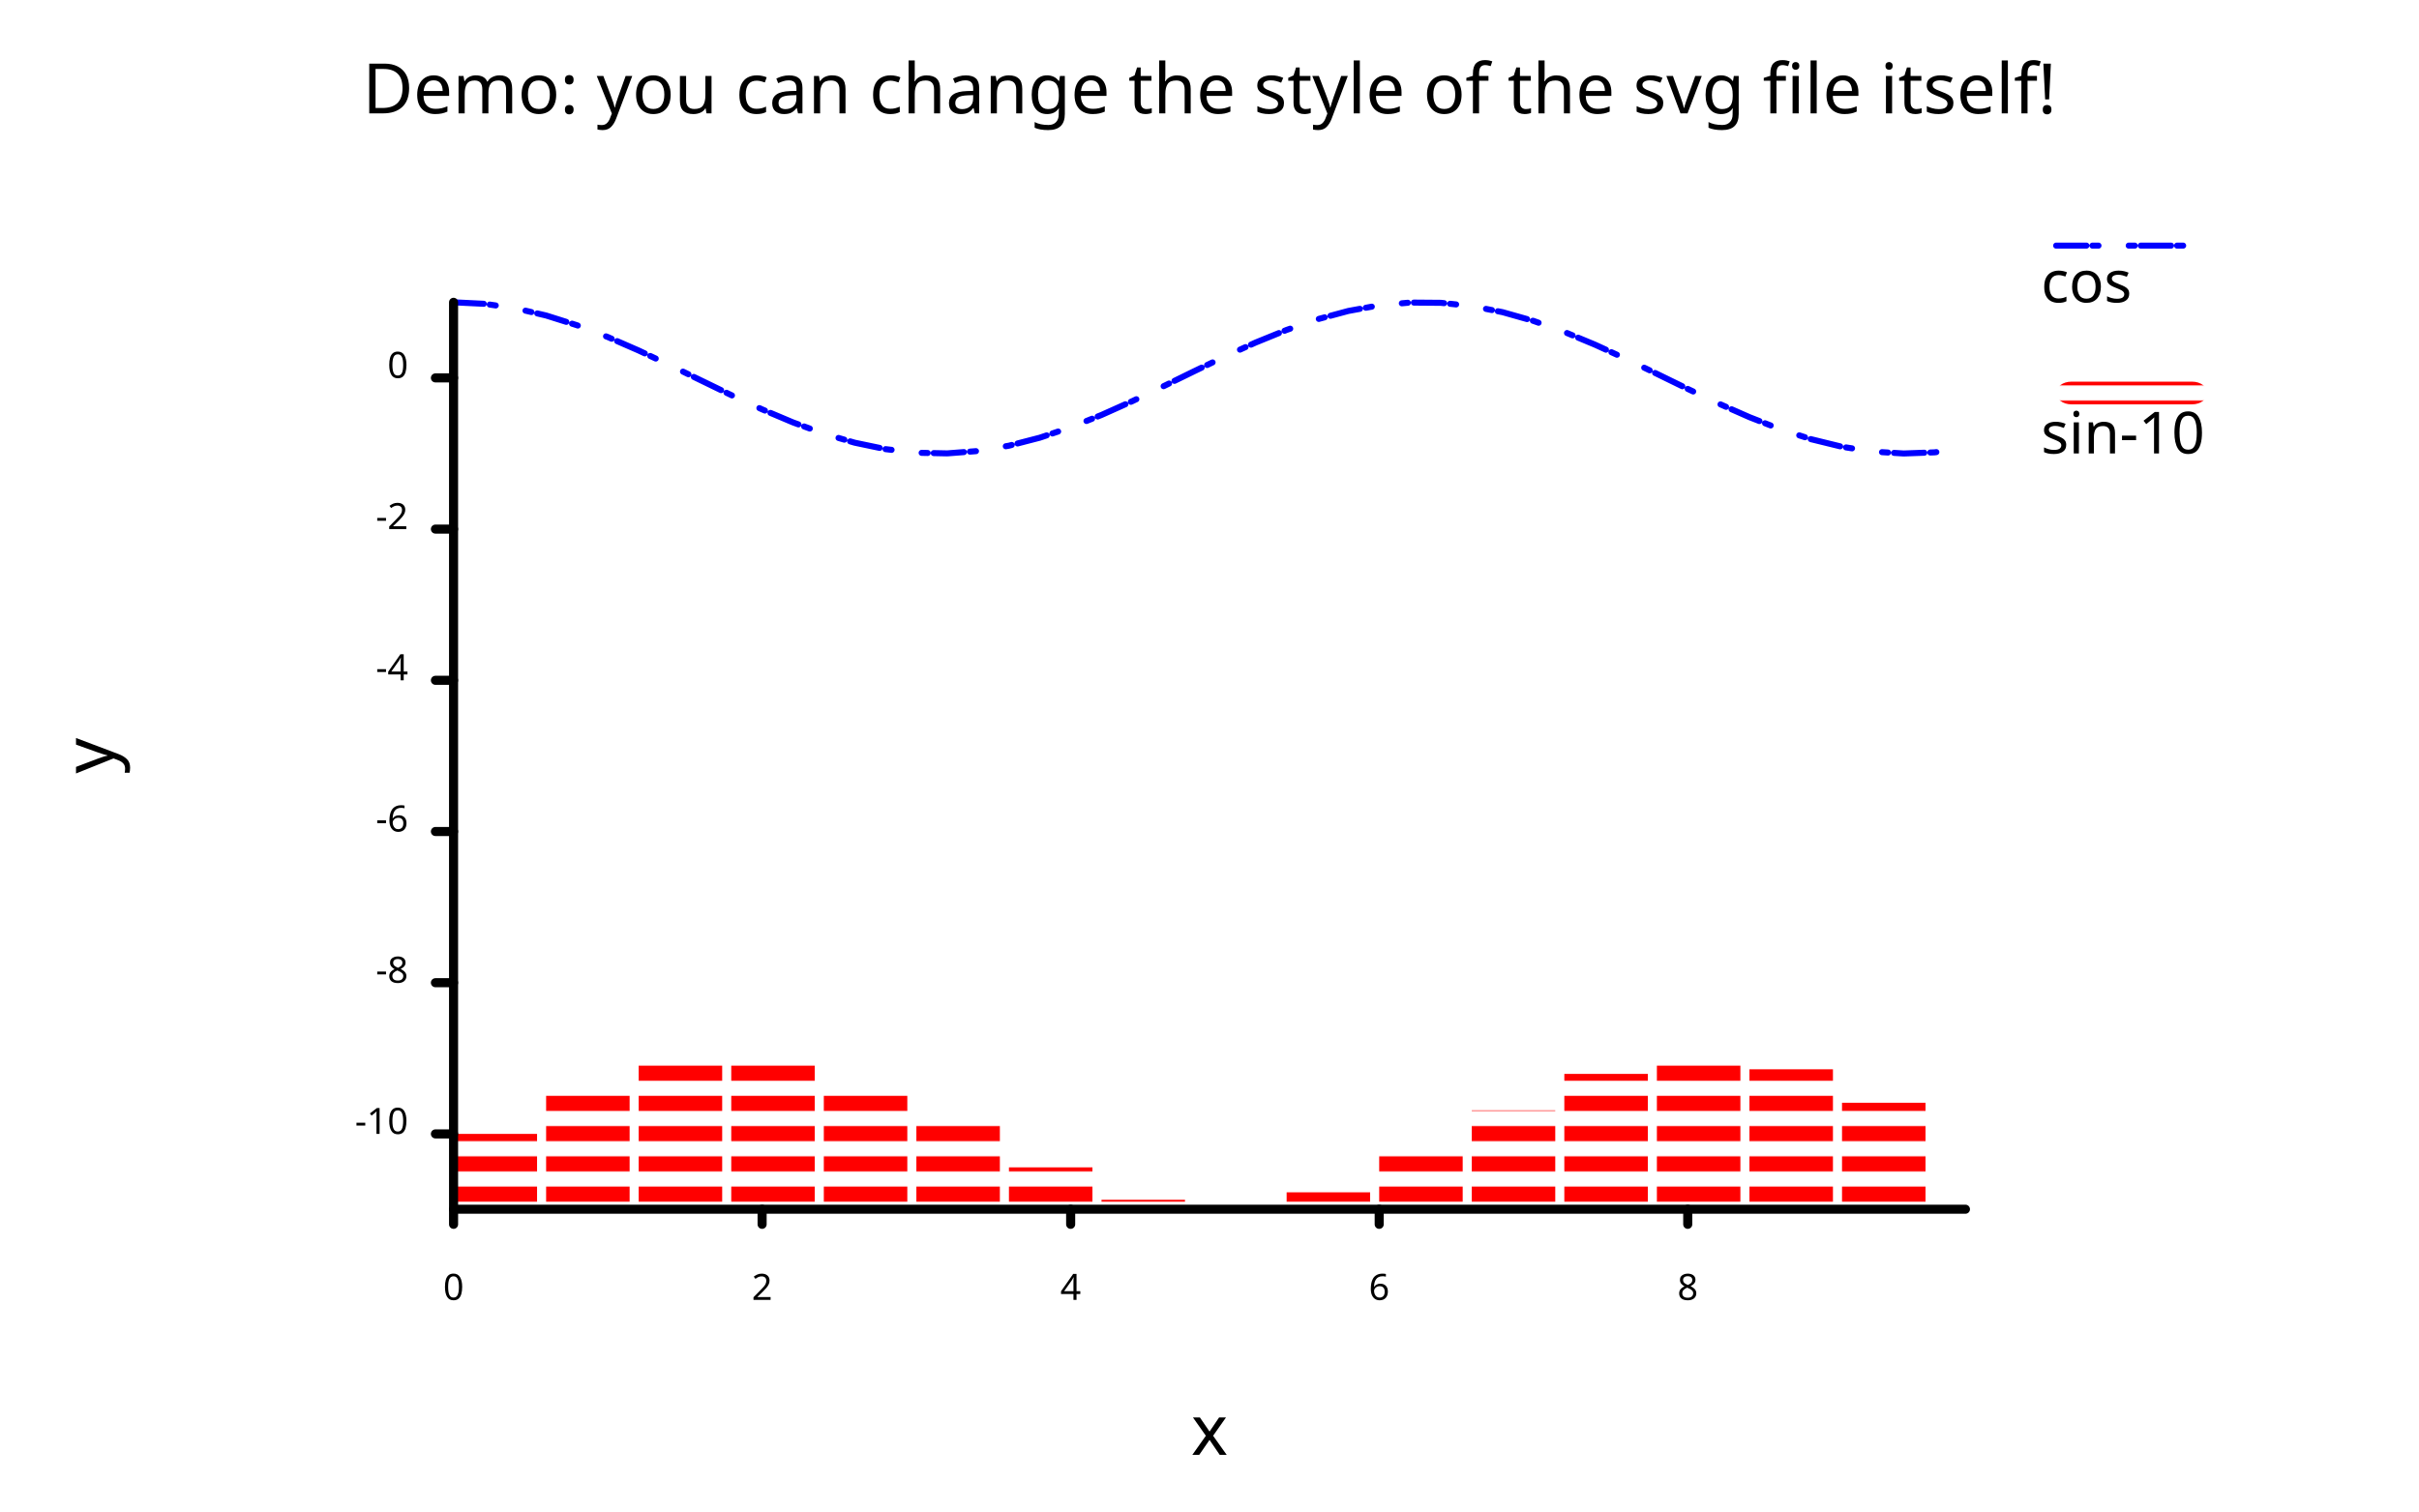
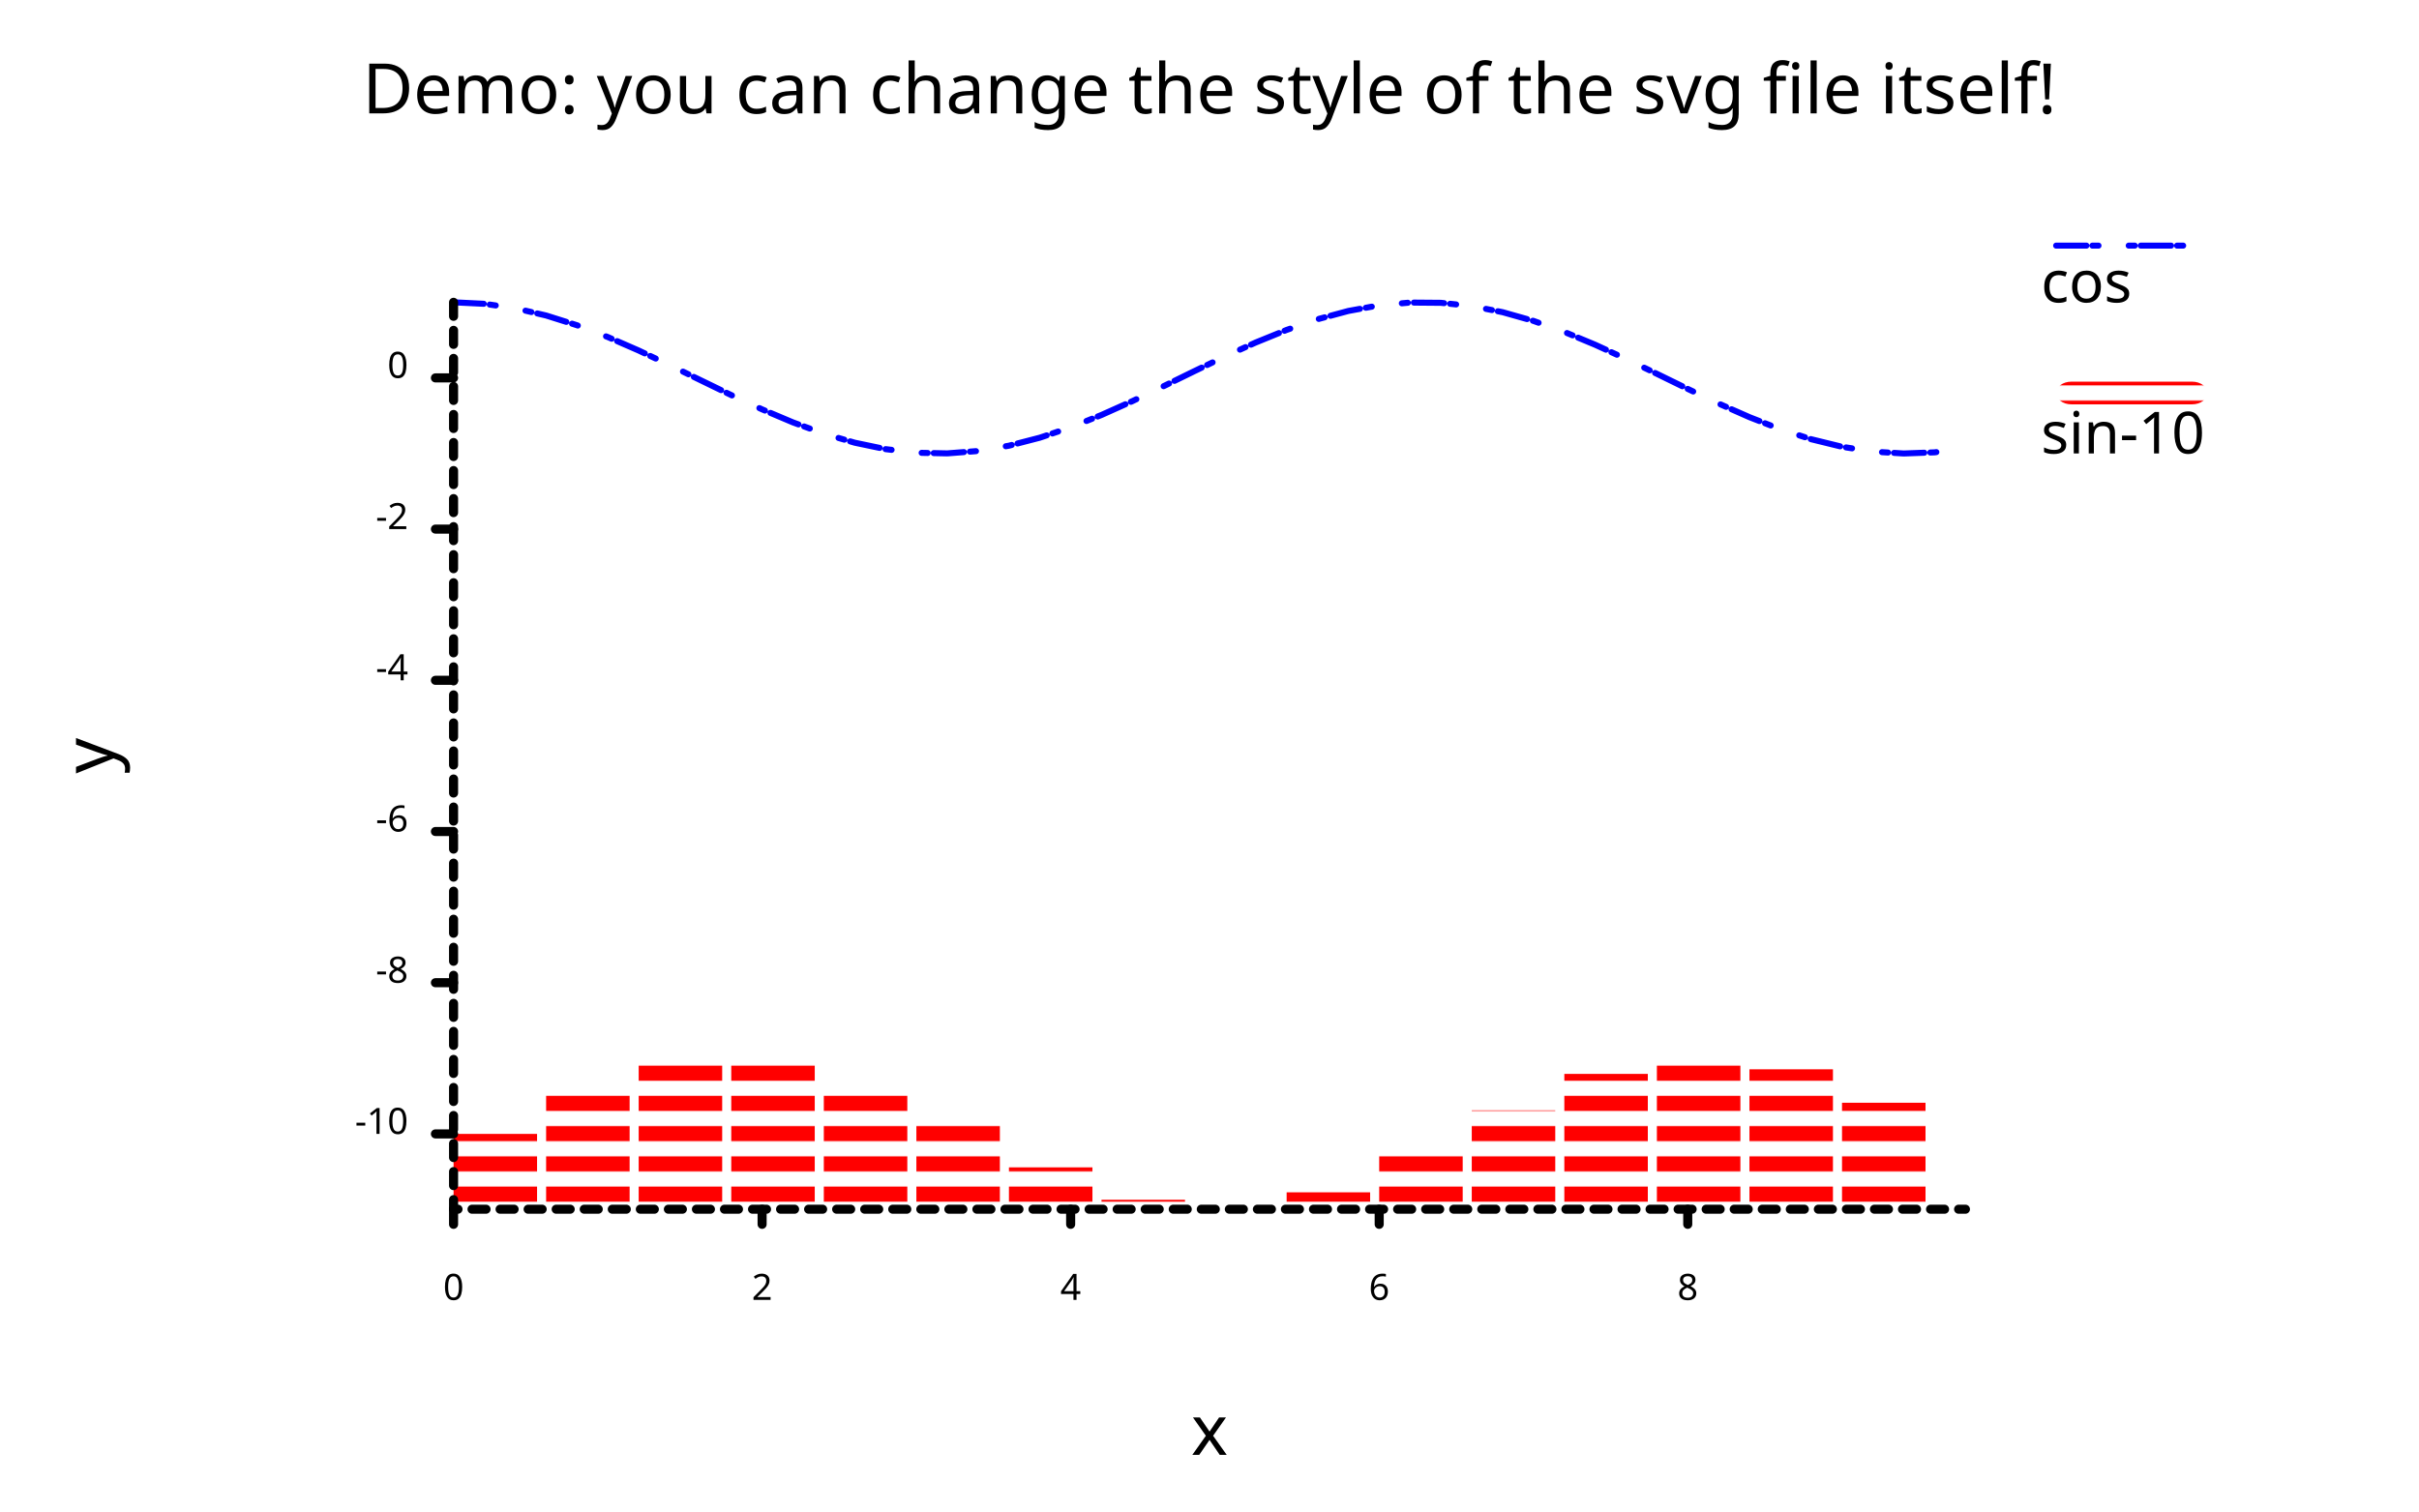
<svg xmlns="http://www.w3.org/2000/svg" width="800" class="poloto_background poloto" height="500" viewBox="0 0 800 500">
  <style>.poloto {
    stroke-linecap:round;
    stroke-linejoin:round;
    font-family: sans-serif;
    stroke-width:2;
    }
    .scatter{stroke-width:7}
    .poloto_text{fill: var(--poloto_fg_color,black);}
    .poloto_axis_lines{stroke: var(--poloto_fg_color,black);stroke-width:3;fill:none;stroke-dasharray:none}
    .poloto_background{background-color: var(--poloto_bg_color,aliceblue);}
    .poloto0stroke{stroke:  var(--poloto_color0,blue);}
    .poloto1stroke{stroke:  var(--poloto_color1,red);}
    .poloto2stroke{stroke:  var(--poloto_color2,green);}
    .poloto3stroke{stroke:  var(--poloto_color3,gold);}
    .poloto4stroke{stroke:  var(--poloto_color4,aqua);}
    .poloto5stroke{stroke:  var(--poloto_color5,lime);}
    .poloto6stroke{stroke:  var(--poloto_color6,orange);}
    .poloto7stroke{stroke:  var(--poloto_color7,chocolate);}
    .poloto0fill{fill:var(--poloto_color0,blue);}
    .poloto1fill{fill:var(--poloto_color1,red);}
    .poloto2fill{fill:var(--poloto_color2,green);}
    .poloto3fill{fill:var(--poloto_color3,gold);}
    .poloto4fill{fill:var(--poloto_color4,aqua);}
    .poloto5fill{fill:var(--poloto_color5,lime);}
    .poloto6fill{fill:var(--poloto_color6,orange);}
    .poloto7fill{fill:var(--poloto_color7,chocolate);}</style>
  <defs>
    <pattern id="pattern" patternUnits="userSpaceOnUse" width="50" height="50">
      <circle cx="25" cy="25" r="25" fill="black" fill-opacity="0.2" />
    </pattern>
    <pattern id="pattern2" patternUnits="userSpaceOnUse" width="10" height="10">
      <line x1="0" y1="5" x2="10" y2="5" stroke="red" stroke-width="5" />
    </pattern>
  </defs>
  <style>
        .poloto_background.poloto_background{
            fill: url(#pattern);
        }
        .poloto0stroke.poloto0stroke{
            stroke-dasharray:10 2 2;
        }
        .poloto1fill.poloto1fill{
            fill: url(#pattern2);
        }
        </style>
  <text class="poloto_text" alignment-baseline="middle" text-anchor="start" font-size="large" x="675" y="100">cos</text>
  <line class="poloto0stroke poloto0legend" stroke="black" x1="680" x2="730" y1="81.25" y2="81.25" />
  <path class="poloto0stroke" fill="none" stroke="black" d=" M 150 100 L 160.204 100.498 L 170.408 101.974 L 180.612 104.368 L 190.816 107.585 L 201.02 111.496 L 211.224 115.946 L 221.429 120.757 L 231.633 125.738 L 241.837 130.69 L 252.041 135.415 L 262.245 139.725 L 272.449 143.449 L 282.653 146.437 L 292.857 148.571 L 303.061 149.766 L 313.265 149.973 L 323.469 149.186 L 333.673 147.434 L 343.878 144.789 L 354.082 141.354 L 364.286 137.268 L 374.49 132.694 L 384.694 127.813 L 394.898 122.82 L 405.102 117.914 L 415.306 113.291 L 425.51 109.136 L 435.714 105.613 L 445.918 102.863 L 456.122 100.996 L 466.327 100.086 L 476.531 100.17 L 486.735 101.245 L 496.939 103.266 L 507.143 106.154 L 517.347 109.794 L 527.551 114.041 L 537.755 118.724 L 547.959 123.659 L 558.163 128.647 L 568.367 133.49 L 578.571 137.994 L 588.776 141.981 L 598.98 145.292 L 609.184 147.794 L 619.388 149.387 L 629.592 150.008 L 639.796 149.633 L 650 148.276" />
  <text class="poloto_text" alignment-baseline="middle" text-anchor="start" font-size="large" x="675" y="150">sin-10</text>
  <rect class="poloto1fill poloto1legend" x="680" y="126.25" width="50" height="7.5" rx="5" ry="5" />
  <g class="poloto1fill">
    <rect x="150" y="375.088" width="27.612" height="24.912" />
    <rect x="180.612" y="360.967" width="27.612" height="39.033" />
    <rect x="211.224" y="351.779" width="27.612" height="48.221" />
    <rect x="241.837" y="350.734" width="27.612" height="49.266" />
    <rect x="272.449" y="358.196" width="27.612" height="41.804" />
    <rect x="303.061" y="371.559" width="27.612" height="28.441" />
    <rect x="333.673" y="386.154" width="27.612" height="13.846" />
    <rect x="364.286" y="396.884" width="27.612" height="3.116" />
    <rect x="394.898" y="400" width="27.612" height="0" />
    <rect x="425.51" y="394.413" width="27.612" height="5.587" />
    <rect x="456.122" y="382.076" width="27.612" height="17.924" />
    <rect x="486.735" y="367.297" width="27.612" height="32.703" />
    <rect x="517.347" y="355.24" width="27.612" height="44.76" />
    <rect x="547.959" y="350.116" width="27.612" height="49.884" />
    <rect x="578.571" y="353.716" width="27.612" height="46.284" />
    <rect x="609.184" y="364.782" width="27.612" height="35.218" />
  </g>
  <text class="poloto_text" alignment-baseline="start" text-anchor="middle" font-size="x-large" x="400" y="37.5">Demo: you can change the style of the svg file itself!</text>
  <text class="poloto_text" alignment-baseline="start" text-anchor="middle" font-size="x-large" x="400" y="481.25">x</text>
  <text class="poloto_text" alignment-baseline="start" text-anchor="middle" font-size="x-large" transform="rotate(-90,37.5,250)" x="37.5" y="250">y</text>
-   <path stroke="black" fill="none" class="poloto_axis_lines" d=" M 150 100 L 150 400 L 650 400" />
+   <path stroke="black" fill="none" class="poloto_axis_lines" style="stroke-dasharray:4.638 4.638;" d=" M 150 100 L 150 400 L 650 400" />
  <line class="poloto_axis_lines" stroke="black" x1="150" x2="150" y1="400" y2="405" />
  <text class="poloto_text" alignment-baseline="start" text-anchor="middle" x="150" y="430"> 0</text>
  <line class="poloto_axis_lines" stroke="black" x1="252.041" x2="252.041" y1="400" y2="405" />
  <text class="poloto_text" alignment-baseline="start" text-anchor="middle" x="252.041" y="430"> 2</text>
  <line class="poloto_axis_lines" stroke="black" x1="354.082" x2="354.082" y1="400" y2="405" />
  <text class="poloto_text" alignment-baseline="start" text-anchor="middle" x="354.082" y="430"> 4</text>
  <line class="poloto_axis_lines" stroke="black" x1="456.122" x2="456.122" y1="400" y2="405" />
  <text class="poloto_text" alignment-baseline="start" text-anchor="middle" x="456.122" y="430"> 6</text>
  <line class="poloto_axis_lines" stroke="black" x1="558.163" x2="558.163" y1="400" y2="405" />
  <text class="poloto_text" alignment-baseline="start" text-anchor="middle" x="558.163" y="430"> 8</text>
  <line class="poloto_axis_lines" stroke="black" x1="150" x2="144" y1="375.088" y2="375.088" />
  <text class="poloto_text" alignment-baseline="middle" text-anchor="end" x="135" y="375.088"> -10</text>
  <line class="poloto_axis_lines" stroke="black" x1="150" x2="144" y1="325.072" y2="325.072" />
  <text class="poloto_text" alignment-baseline="middle" text-anchor="end" x="135" y="325.072"> -8</text>
  <line class="poloto_axis_lines" stroke="black" x1="150" x2="144" y1="275.056" y2="275.056" />
  <text class="poloto_text" alignment-baseline="middle" text-anchor="end" x="135" y="275.056"> -6</text>
  <line class="poloto_axis_lines" stroke="black" x1="150" x2="144" y1="225.04" y2="225.04" />
  <text class="poloto_text" alignment-baseline="middle" text-anchor="end" x="135" y="225.04"> -4</text>
  <line class="poloto_axis_lines" stroke="black" x1="150" x2="144" y1="175.024" y2="175.024" />
  <text class="poloto_text" alignment-baseline="middle" text-anchor="end" x="135" y="175.024"> -2</text>
  <line class="poloto_axis_lines" stroke="black" x1="150" x2="144" y1="125.008" y2="125.008" />
  <text class="poloto_text" alignment-baseline="middle" text-anchor="end" x="135" y="125.008"> 0</text>
</svg>
